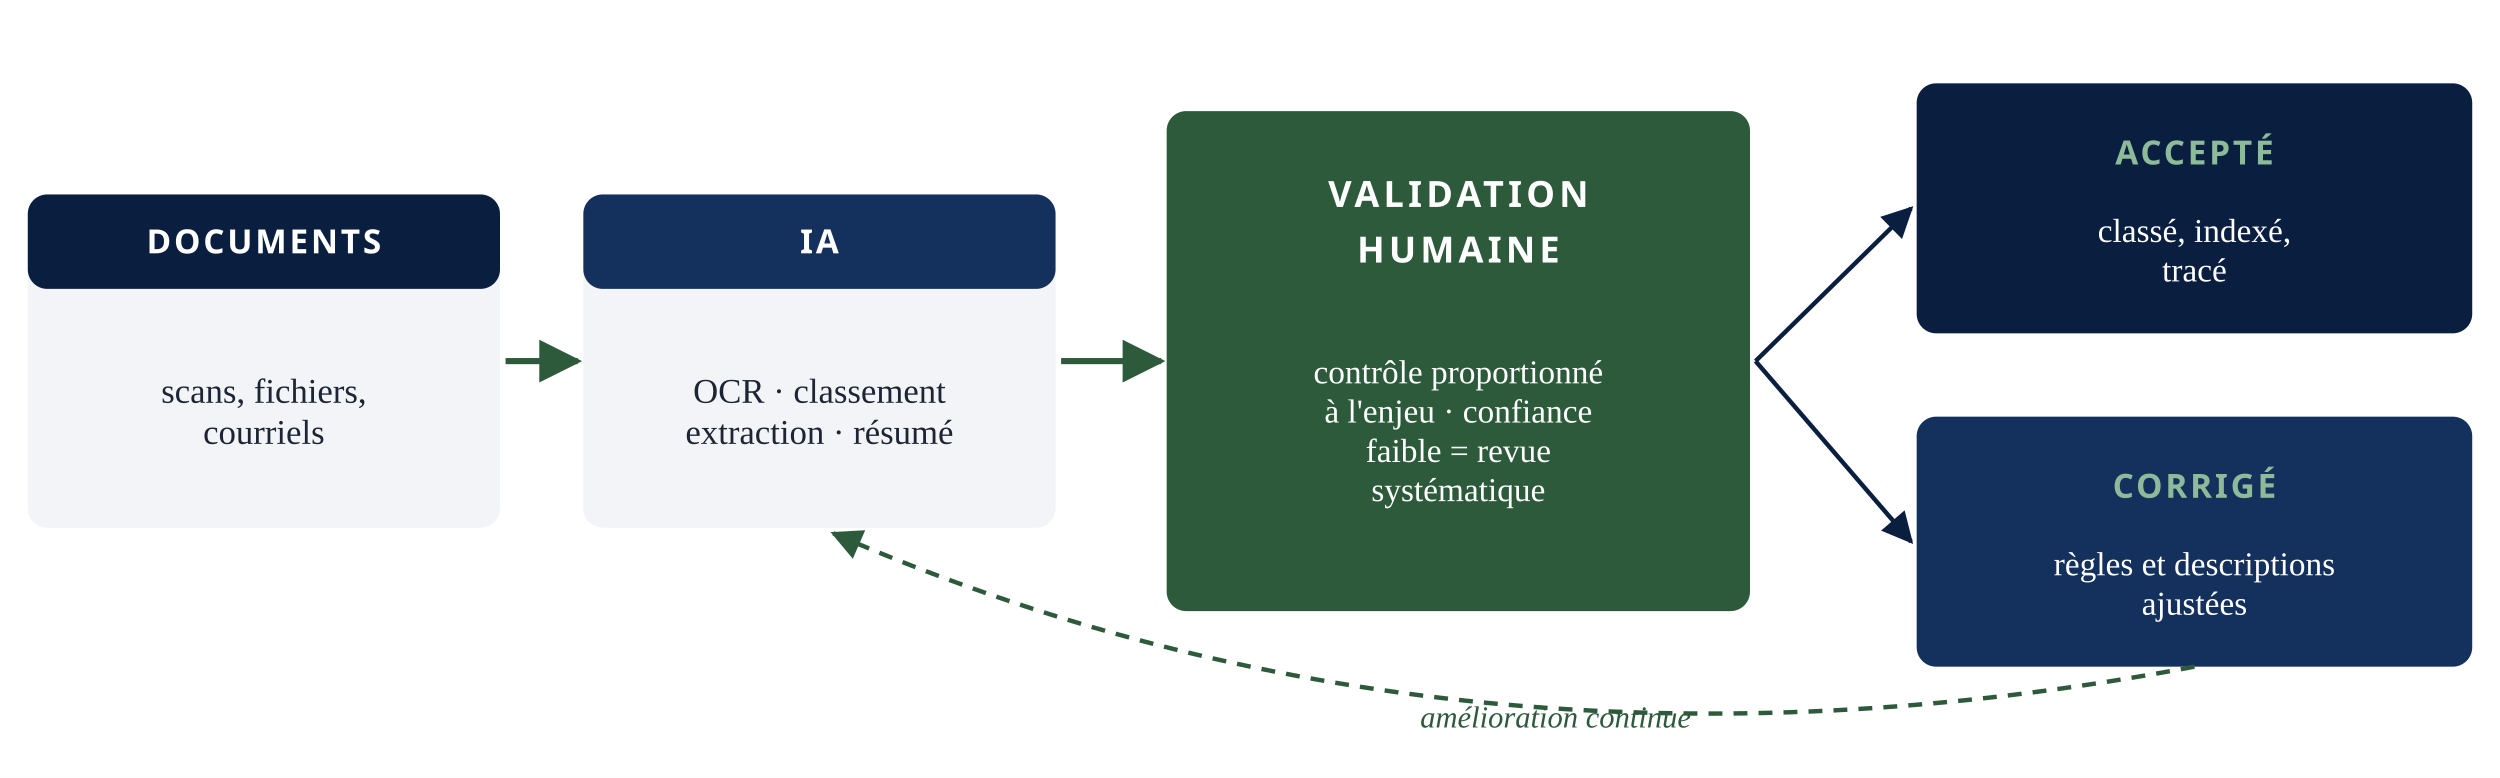
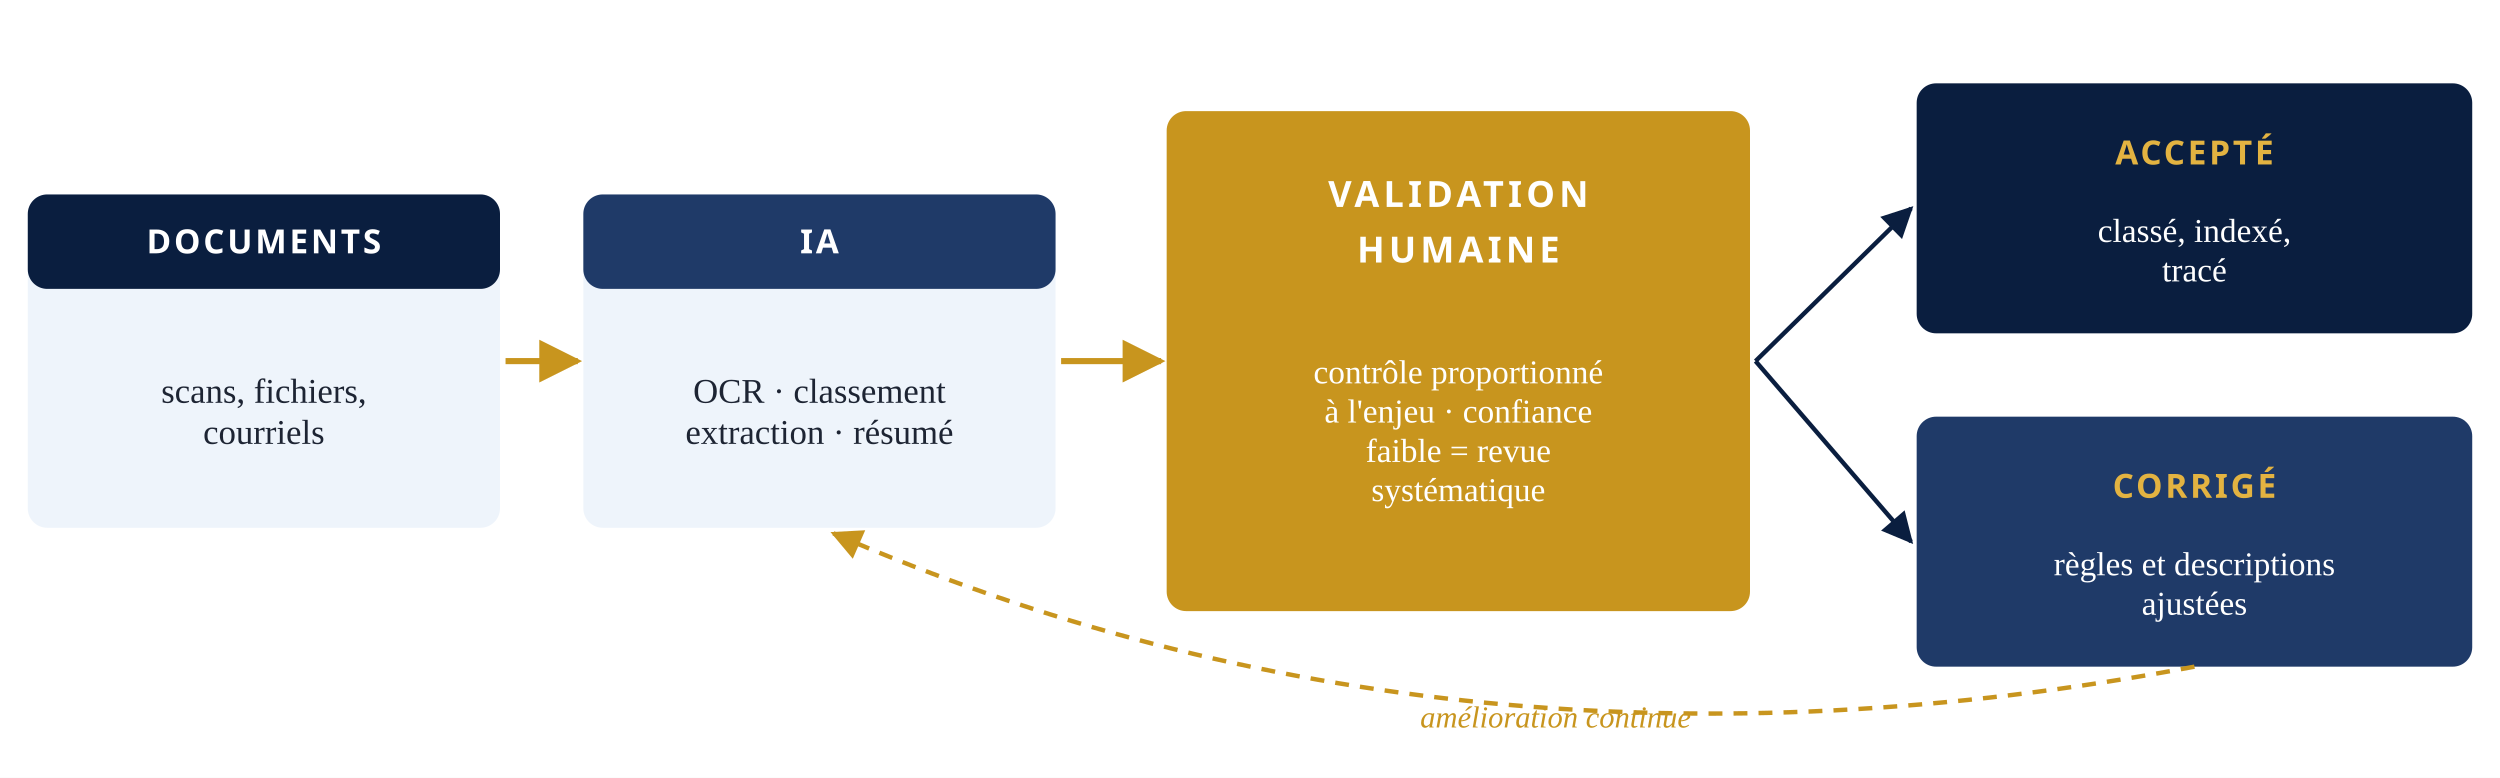
<svg xmlns="http://www.w3.org/2000/svg" viewBox="0 0 900 280" width="900" height="280">
  <defs>
    <marker id="ar" viewBox="0 0 10 10" refX="9" refY="5" markerWidth="7" markerHeight="7" orient="auto-start-reverse">
      <path d="M0 0L10 5L0 10z" fill="#0A1E3F" />
    </marker>
    <marker id="arg" viewBox="0 0 10 10" refX="9" refY="5" markerWidth="7" markerHeight="7" orient="auto-start-reverse">
-       <path d="M0 0L10 5L0 10z" fill="#2D5A3B" />
+       <path d="M0 0L10 5L0 10z" fill="#C8951E" />
    </marker>
  </defs>
  <rect width="900" height="280" fill="white" />
-   <rect x="10" y="70" width="170" height="120" rx="7" fill="#F2F4F7" stroke="none" stroke-width="1" />
+   <rect x="10" y="70" width="170" height="120" rx="7" fill="#EEF4FB" stroke="none" stroke-width="1" />
  <rect x="10" y="70" width="170" height="34" rx="7" fill="#0A1E3F" stroke="none" stroke-width="1" />
  <text x="95" y="91.2" font-family="Montserrat" font-size="12" font-weight="800" fill="white" text-anchor="middle" letter-spacing="1">DOCUMENTS</text>
  <text x="95" y="145.0" font-family="Source Sans 3" font-size="12.5" font-weight="400" fill="#1D2433" text-anchor="middle" letter-spacing="0">scans, fichiers,</text>
  <text x="95" y="159.8" font-family="Source Sans 3" font-size="12.5" font-weight="400" fill="#1D2433" text-anchor="middle" letter-spacing="0">courriels</text>
-   <rect x="210" y="70" width="170" height="120" rx="7" fill="#F2F4F7" stroke="none" stroke-width="1" />
-   <rect x="210" y="70" width="170" height="34" rx="7" fill="#14305C" stroke="none" stroke-width="1" />
+   <rect x="210" y="70" width="170" height="120" rx="7" fill="#EEF4FB" stroke="none" stroke-width="1" />
+   <rect x="210" y="70" width="170" height="34" rx="7" fill="#1F3A68" stroke="none" stroke-width="1" />
  <text x="295" y="91.2" font-family="Montserrat" font-size="12" font-weight="800" fill="white" text-anchor="middle" letter-spacing="1">IA</text>
  <text x="295" y="145.0" font-family="Source Sans 3" font-size="12.5" font-weight="400" fill="#1D2433" text-anchor="middle" letter-spacing="0">OCR · classement</text>
  <text x="295" y="159.8" font-family="Source Sans 3" font-size="12.5" font-weight="400" fill="#1D2433" text-anchor="middle" letter-spacing="0">extraction · résumé</text>
-   <line x1="182" y1="130" x2="208" y2="130" stroke="#2D5A3B" stroke-width="2.2" marker-end="url(#arg)" />
-   <line x1="382" y1="130" x2="418" y2="130" stroke="#2D5A3B" stroke-width="2.2" marker-end="url(#arg)" />
-   <rect x="420" y="40" width="210" height="180" rx="7" fill="#2D5A3B" stroke="none" stroke-width="1" />
+   <line x1="182" y1="130" x2="208" y2="130" stroke="#C8951E" stroke-width="2.2" marker-end="url(#arg)" />
+   <line x1="382" y1="130" x2="418" y2="130" stroke="#C8951E" stroke-width="2.2" marker-end="url(#arg)" />
+   <rect x="420" y="40" width="210" height="180" rx="7" fill="#C8951E" stroke="none" stroke-width="1" />
  <text x="525" y="74.5" font-family="Montserrat" font-size="13" font-weight="800" fill="white" text-anchor="middle" letter-spacing="1.5">VALIDATION</text>
  <text x="525" y="94.5" font-family="Montserrat" font-size="13" font-weight="800" fill="white" text-anchor="middle" letter-spacing="1.5">HUMAINE</text>
  <text x="525" y="138.0" font-family="Source Sans 3" font-size="12" font-weight="400" fill="white" text-anchor="middle" letter-spacing="0">contrôle proportionné</text>
  <text x="525" y="152.1" font-family="Source Sans 3" font-size="12" font-weight="400" fill="white" text-anchor="middle" letter-spacing="0">à l'enjeu · confiance</text>
  <text x="525" y="166.3" font-family="Source Sans 3" font-size="12" font-weight="400" fill="white" text-anchor="middle" letter-spacing="0">faible = revue</text>
  <text x="525" y="180.4" font-family="Source Sans 3" font-size="12" font-weight="400" fill="white" text-anchor="middle" letter-spacing="0">systématique</text>
  <line x1="632" y1="130" x2="688" y2="75" stroke="#0A1E3F" stroke-width="1.6" marker-end="url(#ar)" />
  <rect x="690" y="30" width="200" height="90" rx="7" fill="#0A1E3F" stroke="none" stroke-width="1" />
-   <text x="790" y="59.2" font-family="Montserrat" font-size="12" font-weight="800" fill="#8DBB9A" text-anchor="middle" letter-spacing="1">ACCEPTÉ</text>
+   <text x="790" y="59.2" font-family="Montserrat" font-size="12" font-weight="800" fill="#E3B341" text-anchor="middle" letter-spacing="1">ACCEPTÉ</text>
  <text x="790" y="87.1" font-family="Source Sans 3" font-size="12" font-weight="400" fill="white" text-anchor="middle" letter-spacing="0">classé, indexé,</text>
  <text x="790" y="101.3" font-family="Source Sans 3" font-size="12" font-weight="400" fill="white" text-anchor="middle" letter-spacing="0">tracé</text>
  <line x1="632" y1="130" x2="688" y2="195" stroke="#0A1E3F" stroke-width="1.6" marker-end="url(#ar)" />
-   <rect x="690" y="150" width="200" height="90" rx="7" fill="#14305C" stroke="none" stroke-width="1" />
-   <text x="790" y="179.2" font-family="Montserrat" font-size="12" font-weight="800" fill="#8DBB9A" text-anchor="middle" letter-spacing="1">CORRIGÉ</text>
+   <rect x="690" y="150" width="200" height="90" rx="7" fill="#1F3A68" stroke="none" stroke-width="1" />
+   <text x="790" y="179.2" font-family="Montserrat" font-size="12" font-weight="800" fill="#E3B341" text-anchor="middle" letter-spacing="1">CORRIGÉ</text>
  <text x="790" y="207.1" font-family="Source Sans 3" font-size="12" font-weight="400" fill="white" text-anchor="middle" letter-spacing="0">règles et descriptions</text>
  <text x="790" y="221.3" font-family="Source Sans 3" font-size="12" font-weight="400" fill="white" text-anchor="middle" letter-spacing="0">ajustées</text>
-   <path d="M790 240 Q 525 290 300 192" fill="none" stroke="#2D5A3B" stroke-width="1.6" stroke-dasharray="5 4" marker-end="url(#arg)" />
-   <text x="560" y="261.9" font-family="Source Sans 3" font-size="11" font-weight="400" fill="#2D5A3B" text-anchor="middle" letter-spacing="0" font-style="italic">amélioration continue</text>
+   <path d="M790 240 Q 525 290 300 192" fill="none" stroke="#C8951E" stroke-width="1.6" stroke-dasharray="5 4" marker-end="url(#arg)" />
+   <text x="560" y="261.9" font-family="Source Sans 3" font-size="11" font-weight="400" fill="#C8951E" text-anchor="middle" letter-spacing="0" font-style="italic">amélioration continue</text>
</svg>
